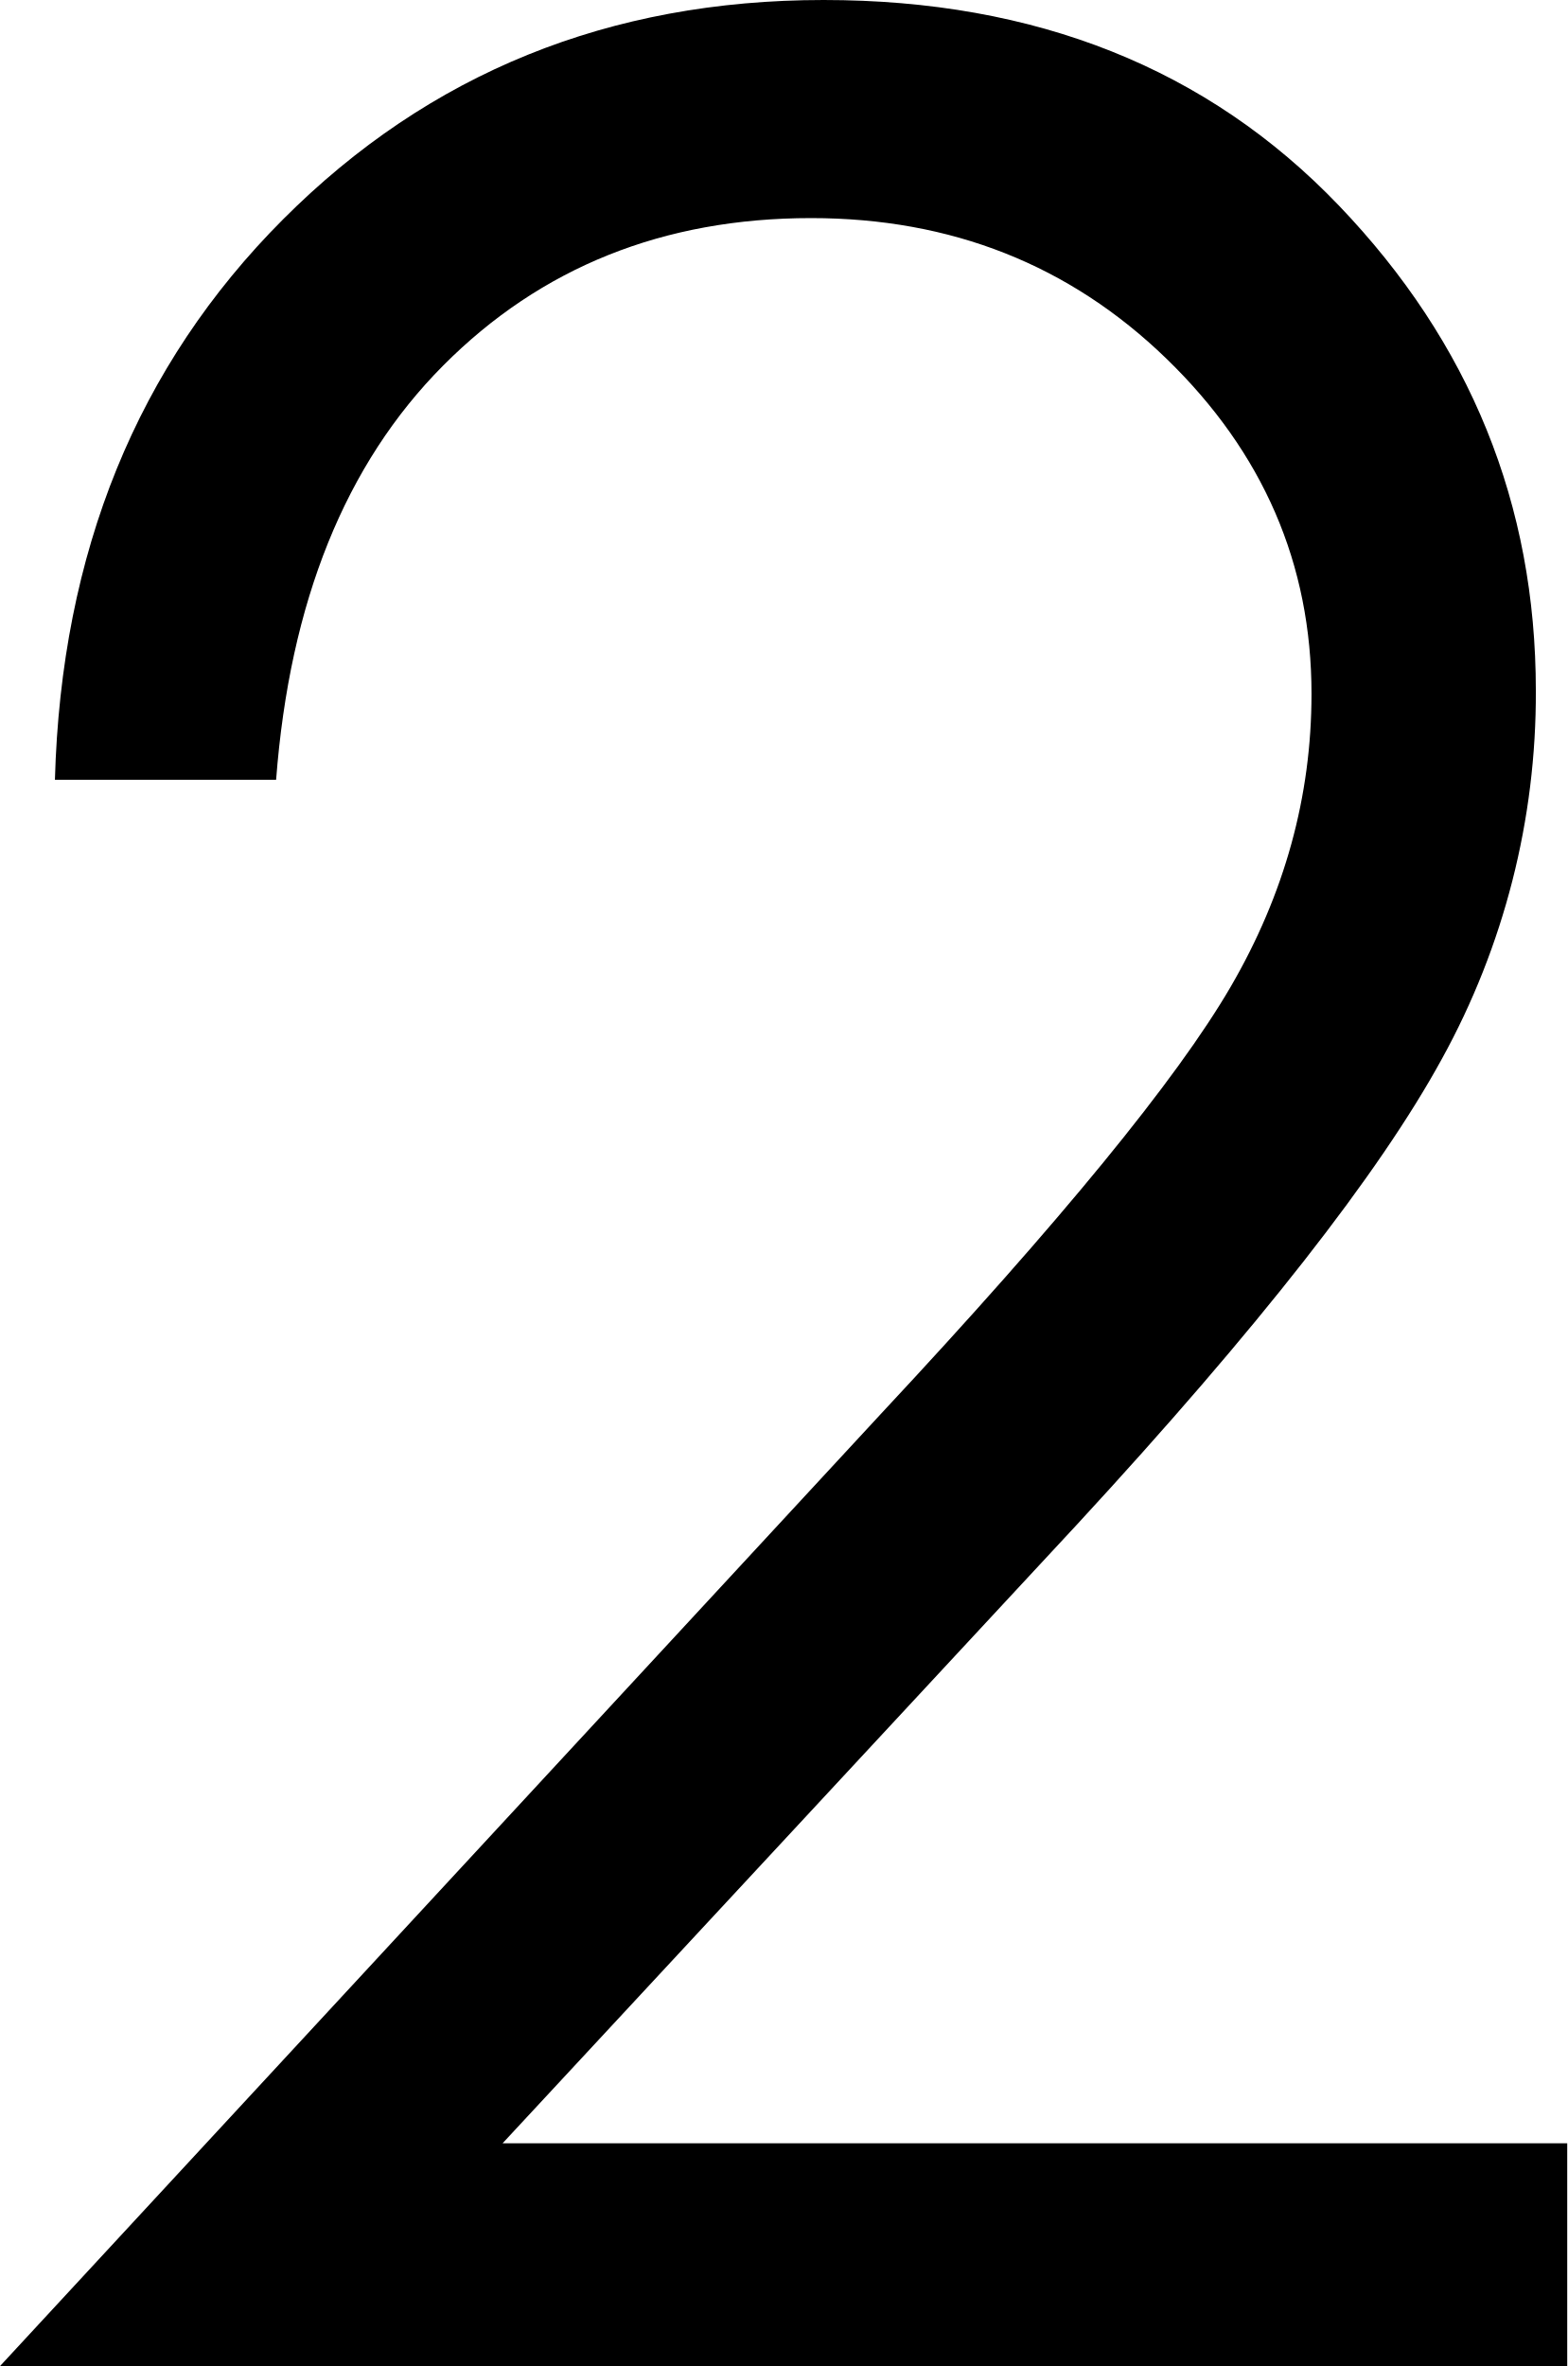
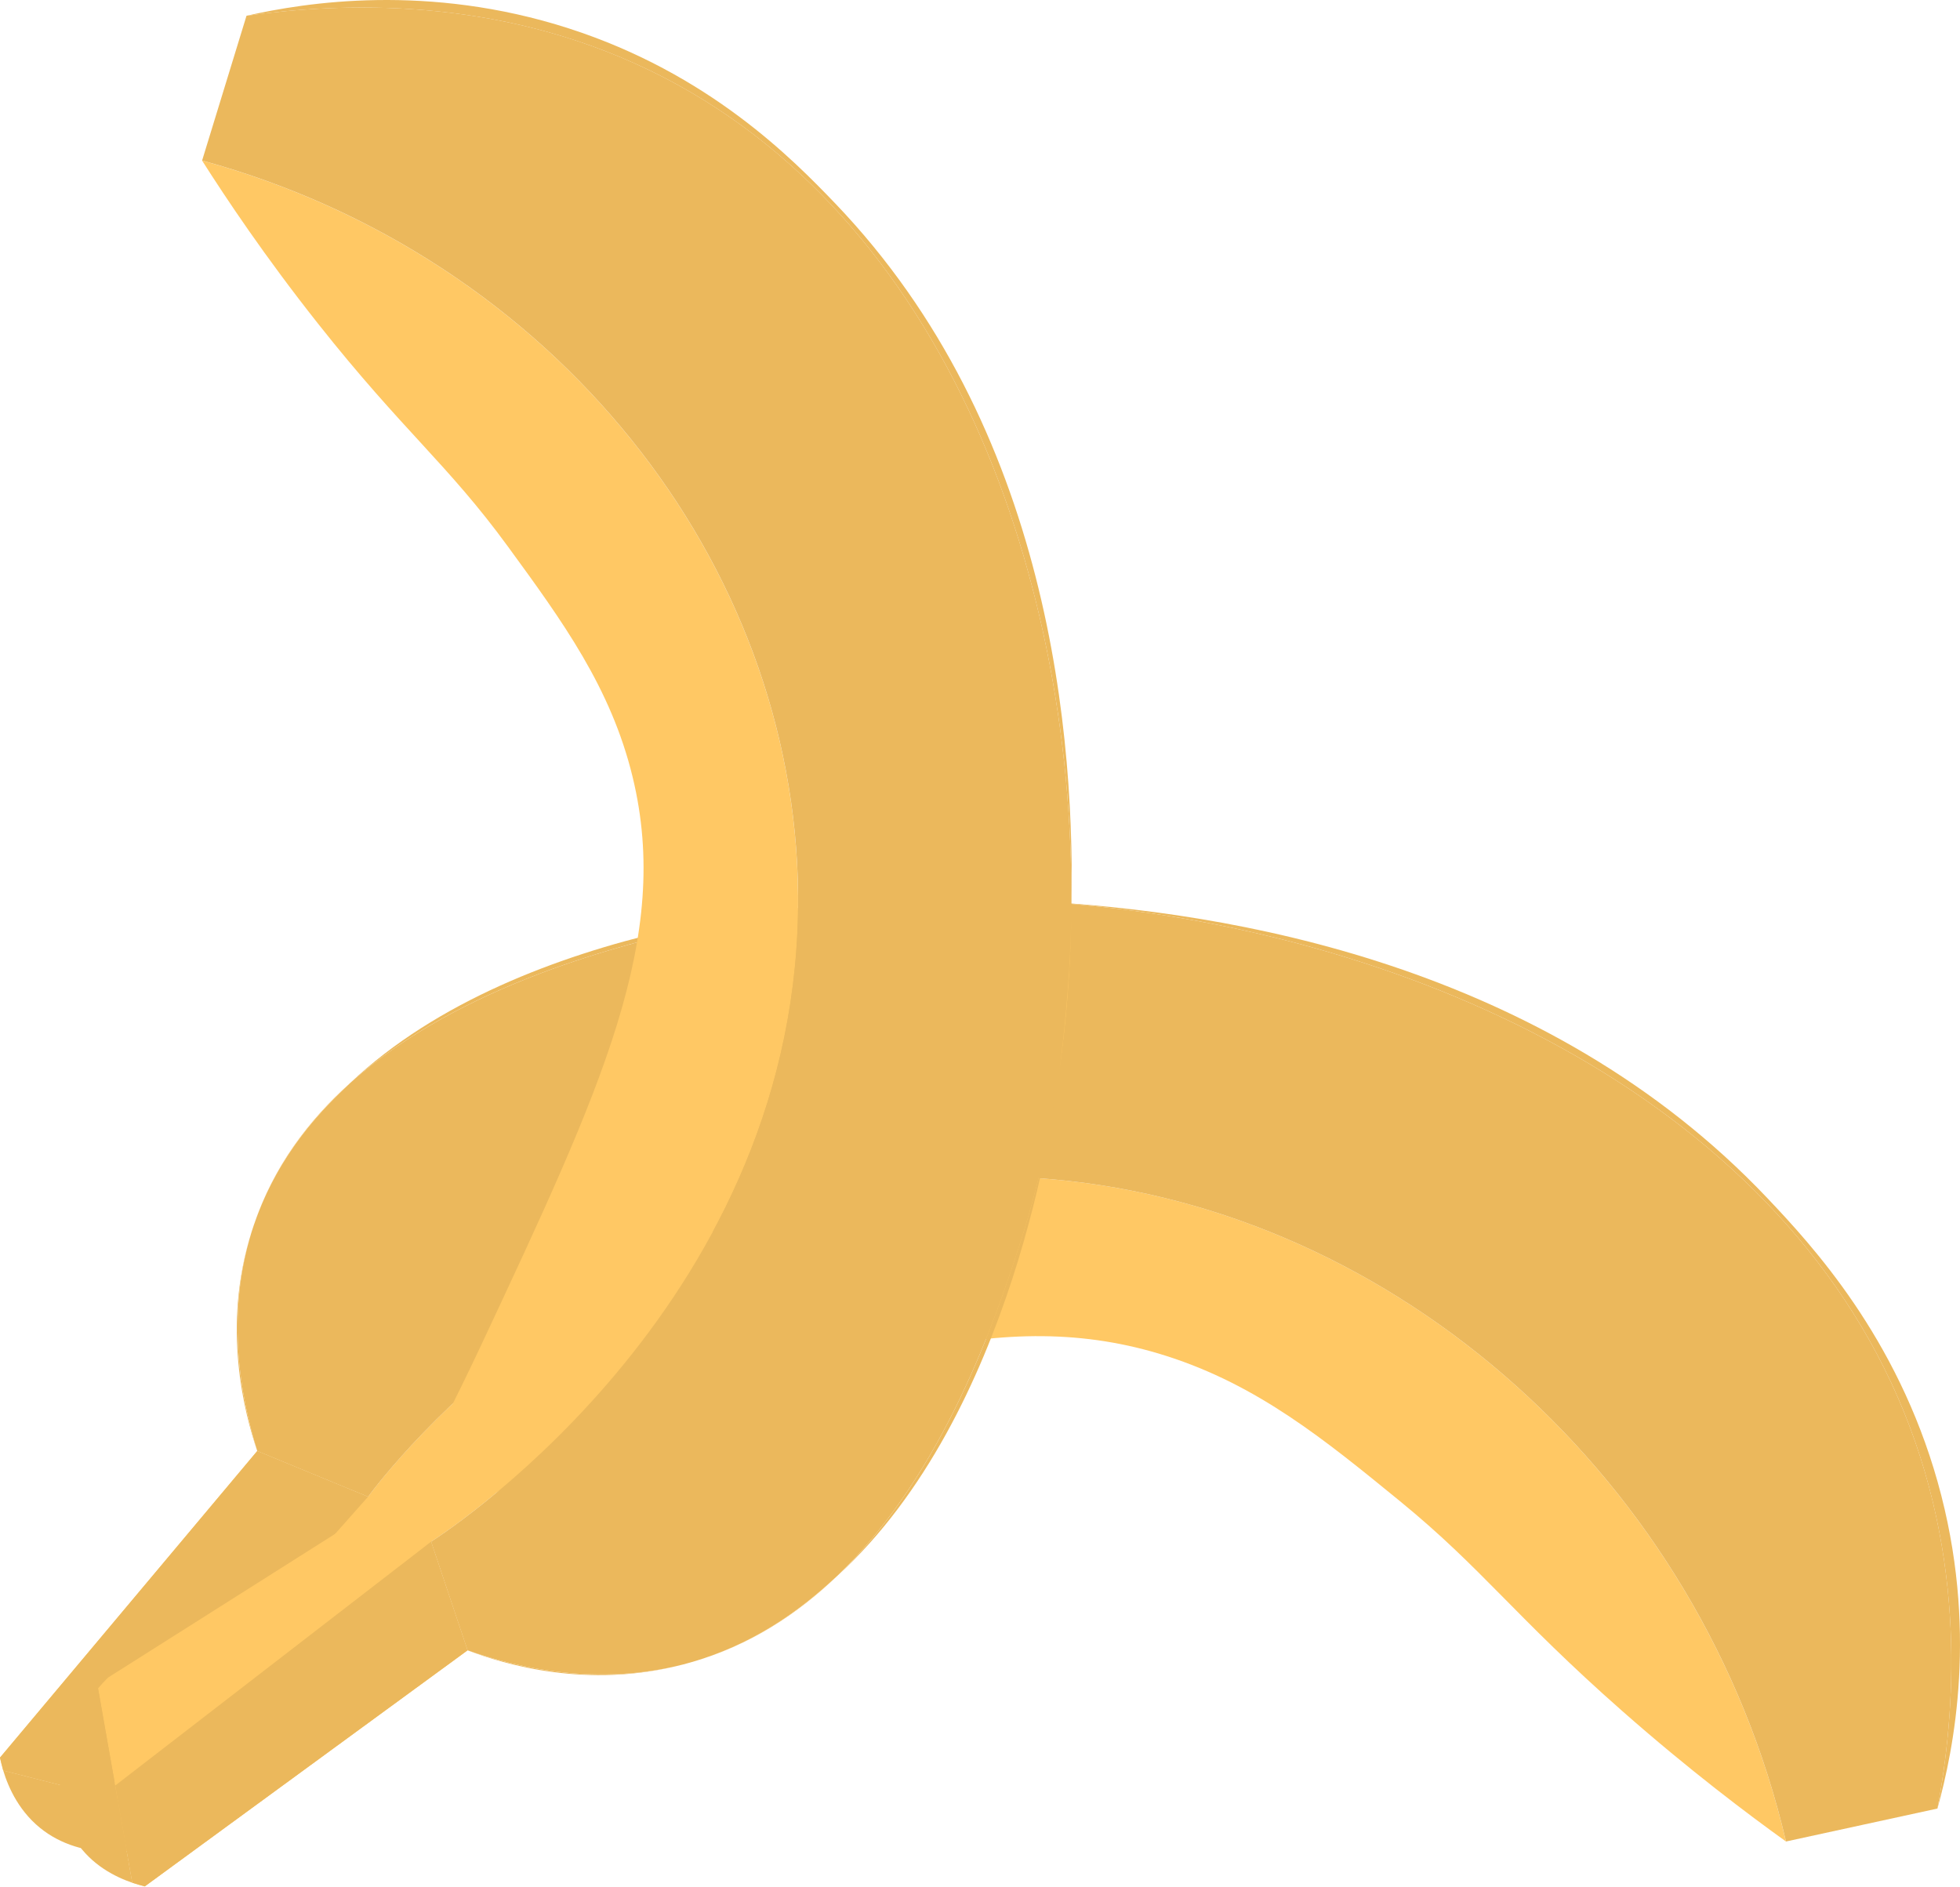
- <svg xmlns="http://www.w3.org/2000/svg" viewBox="0 0 650.13 981.37">
-   <g id="Layer_2" data-name="Layer 2">
-     <g id="Layer_1-2" data-name="Layer 1">
-       <path d="M114.54,323.44H22.78q3.9-141.58,94.69-232.51T341.66,0q132.1,0,213.78,85.29t81.67,201.17a313.62,313.62,0,0,1-38.94,152.68q-38.94,71.3-151.22,193L208.48,889H650.13v92.41H0L365.74,586.11Q477,466.92,510.53,409.28t33.52-121.47q0-80.76-60.2-139.06T336.45,90.46q-91.76,0-152.61,61.17T114.54,323.44Z" />
+ <svg xmlns="http://www.w3.org/2000/svg" id="Layer_2" data-name="Layer 2" viewBox="0 0 945.61 910.14">
+   <defs>
+     <style>
+       .cls-1 {
+         fill: #ebb85c;
+       }
+ 
+       .cls-2 {
+         fill: #ffc864;
+       }
+     </style>
+   </defs>
+   <g id="Layer_1-2" data-name="Layer 1">
+     <g>
+       <path class="cls-2" d="m425.48,434.67c12.65-.53,39.09-1.64,73.84.14-24.98-1.52-49.73-1.56-73.84-.14Z" />
+       <path class="cls-1" d="m915.5,673.95c34.26,78.4,27.52,153.96,19.22,198.63,7.88-28.29,19.89-87.24.13-157.49-19.71-70.07-60.59-114.23-82.13-136.97-107.06-113.02-260.15-138.54-353.4-143.31,169.8,10.3,350.44,88.69,416.18,239.14Z" />
+       <path class="cls-2" d="m507.43,568.97c-200.43-17.58-322.24,142.76-329.88,153.19-17.82-7.36-35.64-14.72-53.46-22.07-41.37,49.31-82.73,98.62-124.1,147.92.31,1.54.8,3.69,1.55,6.21l96.25,24.41c1.89-1.38,3.75-2.84,5.56-4.41,33.71-46.45,67.41-92.89,101.12-139.34,15.89-7.05,41.16-17.87,72.79-29.61,130.59-48.47,205.96-76.45,285.54-51.03,44.13,14.1,76.33,40.39,112.46,69.91,40.08,32.74,55.38,55.57,107.4,101.38,32.54,28.66,60.81,49.88,78.99,62.95-41.02-175.09-188.48-304.98-354.22-319.51Z" />
+       <path class="cls-2" d="m122.59,590.68c12.14-35.34,34.2-56.7,46.29-68.12-20.3,18.18-36.98,40.56-46.29,68.12Z" />
+       <path class="cls-2" d="m861.66,888.48c24.35-5.3,48.7-10.6,73.06-15.9,0,0,0,0,0,0,0,0,0,0,0,0-24.35,5.3-48.7,10.6-73.06,15.9Z" />
+       <path class="cls-1" d="m425.48,434.67s-.07,0-.11,0c-21.91.92-172.67,8.82-256.42,87.83-.02.02-.05.05-.07.07,53.8-48.19,132.91-66.98,167.12-75.1,28.19-6.69,58.3-10.97,89.48-12.8Z" />
+       <path class="cls-1" d="m121.33,594.49s.02-.05.02-.07c0,.02-.02.05-.02.07-14.42,45.89-3.4,87.25,2.77,105.6-8.07-26.25-15.25-65.08-2.77-105.6Z" />
+       <path class="cls-1" d="m122.59,590.68c-.42,1.24-.84,2.48-1.23,3.74,0,.02-.02.05-.02.07-12.48,40.52-5.3,79.35,2.77,105.6,17.82,7.36,35.64,14.72,53.46,22.07,7.64-10.43,129.45-170.77,329.88-153.19,165.74,14.54,313.2,144.42,354.22,319.51,24.35-5.3,48.7-10.6,73.06-15.9,0,0,0,0,0,0,8.31-44.67,15.04-120.23-19.22-198.63-65.74-150.45-246.38-228.84-416.18-239.14-34.75-1.78-61.19-.67-73.84-.14-31.18,1.83-61.29,6.11-89.48,12.8-34.21,8.12-113.32,26.91-167.12,75.1-12.09,11.41-34.15,32.78-46.29,68.12Z" />
+       <path class="cls-1" d="m121.35,594.42c.39-1.26.81-2.5,1.23-3.74-.42,1.23-.84,2.47-1.23,3.74Z" />
+       <path class="cls-1" d="m21.43,883.53c20.11,14.57,51.35,13.33,76.37-4.9L1.55,854.22c2.49,8.28,7.93,20.65,19.88,29.31Z" />
+       <polygon class="cls-1" points="177.55 722.16 49.68 866.43 1.55 854.22 0 848.01 124.1 700.09 177.55 722.16" />
+     </g>
+     <g>
+       <path class="cls-2" d="m511.14,516c1.52-12.18,4.68-37.64,5.65-71.23-.46,24.16-2.36,48.03-5.65,71.23Z" />
+       <path class="cls-1" d="m313.44,33.96C238.76-2.16,163.66,1.36,118.92,7.62c28.54-6.49,87.66-15.76,155.43,6.06,67.61,21.77,107.97,62.93,128.73,84.6,103.14,107.71,116.32,256.36,113.71,346.49,3.15-164.18-60.04-341.5-203.35-410.81Z" />
+       <path class="cls-2" d="m385.03,431.67c1.63,194.01-166.16,305.2-177.06,312.16,5.86,17.48,11.73,34.95,17.59,52.43-51.9,37.96-103.81,75.92-155.71,113.88-1.5-.36-3.58-.91-6.01-1.74l-16.54-93.79c1.51-1.77,3.09-3.5,4.79-5.19,48.48-30.68,96.96-61.37,145.44-92.05,8.21-15.05,20.86-39,34.93-69.05,58.08-124.05,91.61-195.65,72.76-273.4-10.45-43.12-33.88-75.21-60.17-111.22-29.16-39.95-50.5-55.6-91.63-107.57-25.73-32.52-44.46-60.61-55.93-78.67,169.57,46.45,286.18,193.78,287.53,354.22Z" />
+       <path class="cls-2" d="m333.41,802.01c35.83-10.32,58.64-30.76,70.85-41.98-19.53,18.86-42.93,34.07-70.85,41.98Z" />
+       <path class="cls-2" d="m97.5,77.46c7.14-23.28,14.28-46.56,21.42-69.84,0,0,0,0,0,0,0,0,0,0,0,0-7.14,23.28-14.28,46.56-21.42,69.84Z" />
+       <path class="cls-1" d="m511.14,516s0,.07-.01.11c-2.63,21.1-22.24,166.2-106.79,243.87-.02.02-.05.04-.07.07,51.77-50,76.52-125.57,87.22-158.24,8.82-26.92,15.4-55.8,19.65-85.8Z" />
+       <path class="cls-1" d="m329.56,803.08s.05-.01.07-.02c-.02,0-.05.01-.07.02-46.41,12.1-86.37-.15-103.99-6.82,25.27,8.82,63.03,17.26,103.99,6.82Z" />
+       <path class="cls-1" d="m333.41,802.01c-1.26.36-2.51.72-3.78,1.04-.02,0-.05.01-.07.02-40.96,10.44-78.72,2-103.99-6.82-5.86-17.48-11.73-34.95-17.59-52.43,10.89-6.96,178.68-118.14,177.06-312.16-1.35-160.43-117.96-307.77-287.53-354.22,7.14-23.28,14.28-46.56,21.42-69.84,0,0,0,0,0,0,44.74-6.26,119.83-9.78,194.52,26.34,143.31,69.32,206.5,246.63,203.35,410.81-.97,33.59-4.14,59.04-5.65,71.23-4.26,30-10.84,58.88-19.65,85.8-10.7,32.67-35.45,108.24-87.22,158.24-12.21,11.22-35.03,31.65-70.85,41.98Z" />
+       <path class="cls-1" d="m329.63,803.06c1.27-.33,2.53-.69,3.78-1.04-1.25.36-2.51.71-3.78,1.04Z" />
+       <path class="cls-1" d="m36.48,888.07c-12.81-19.97-9.13-50.05,10.82-73.47l16.54,93.79c-7.98-2.72-19.76-8.46-27.37-20.32Z" />
+       <polygon class="cls-1" points="207.97 743.83 55.57 861.5 63.84 908.39 69.85 910.14 225.56 796.26 207.97 743.83" />
    </g>
  </g>
</svg>
